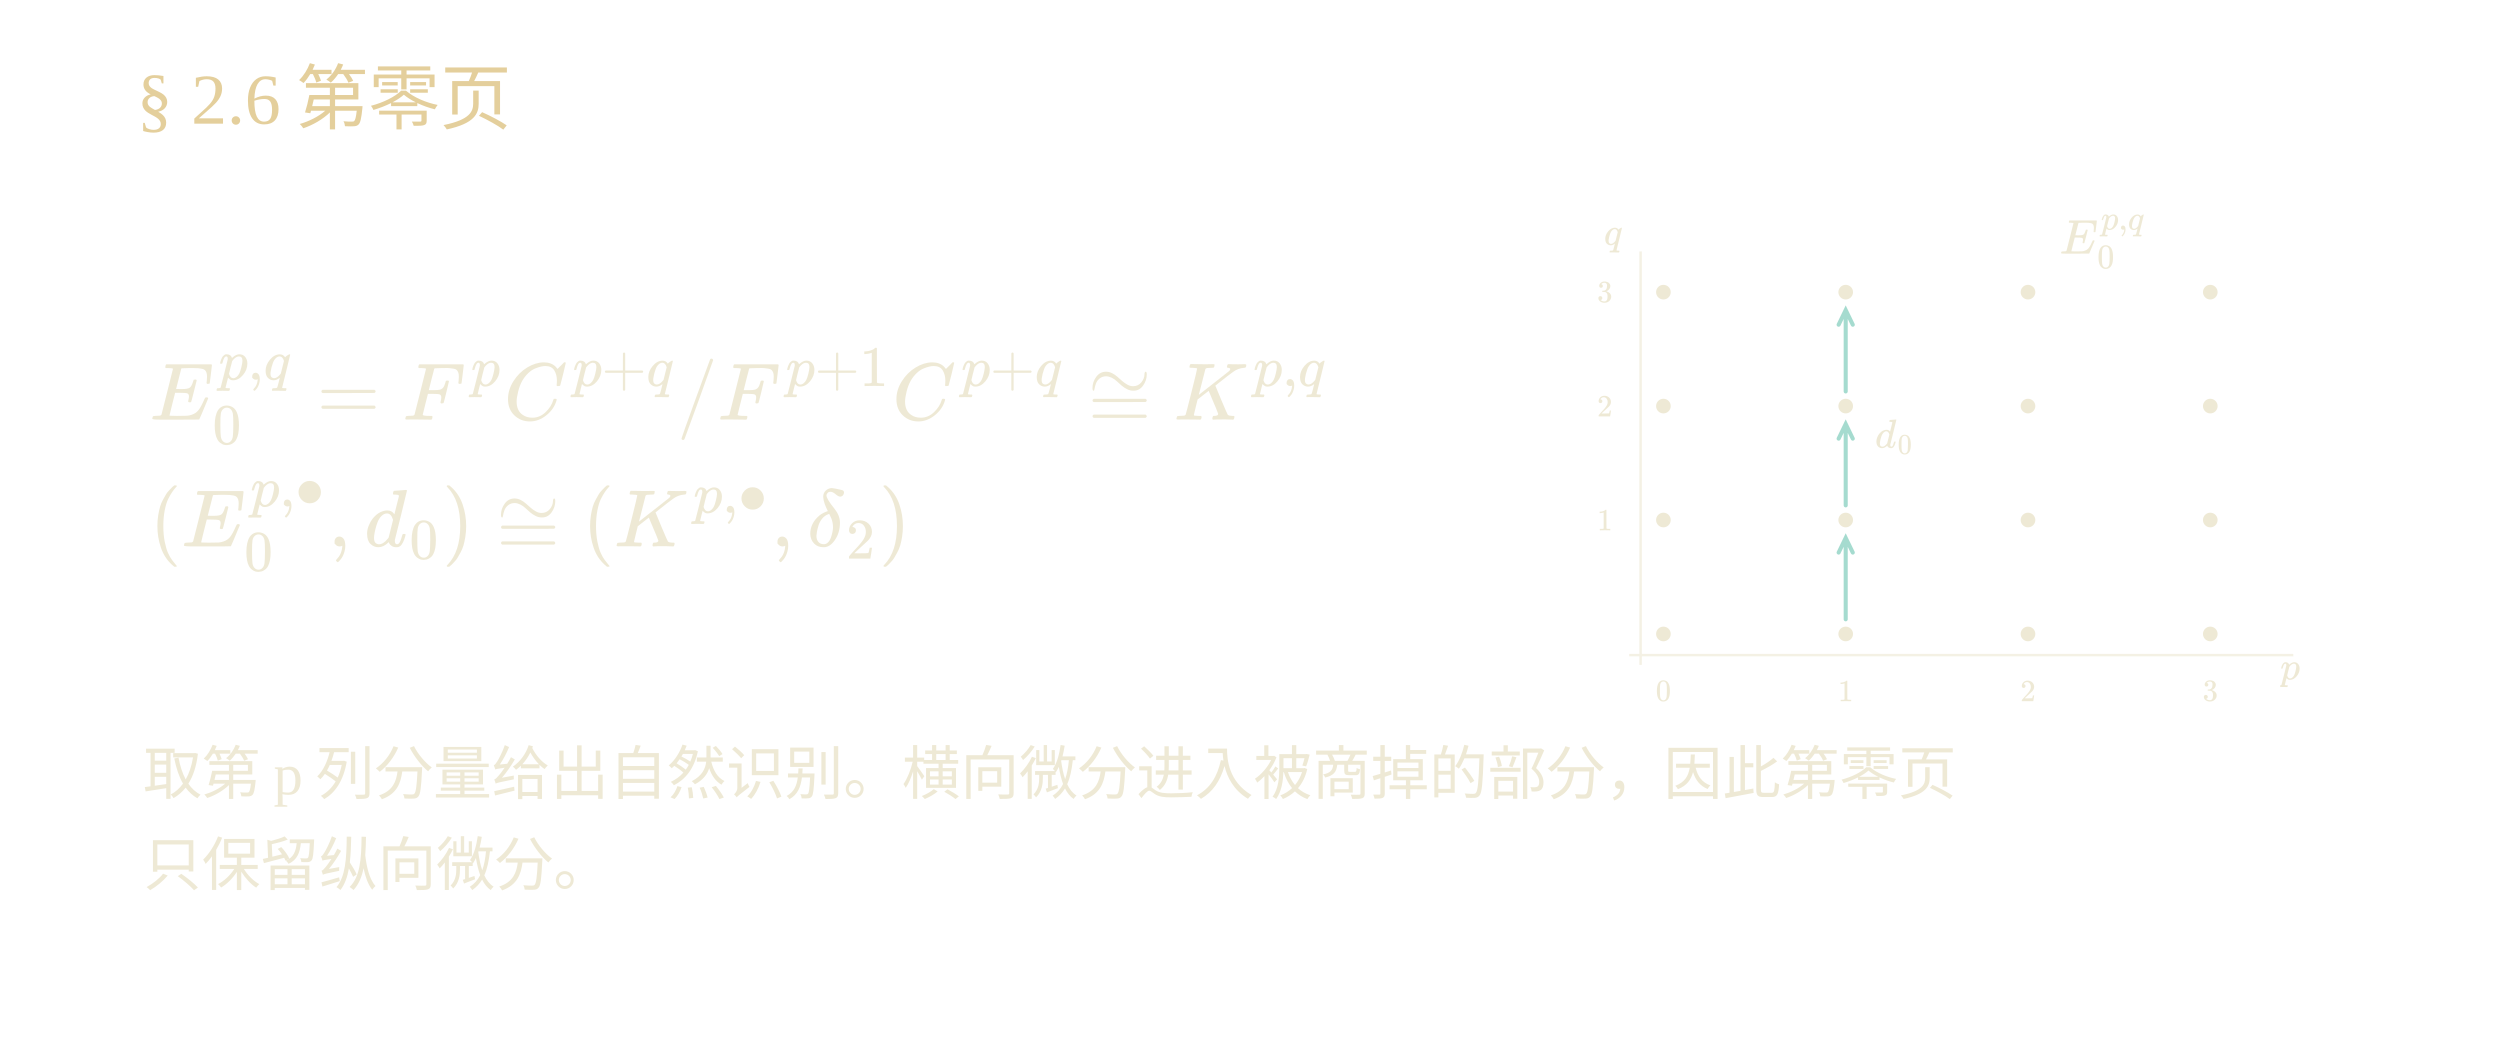
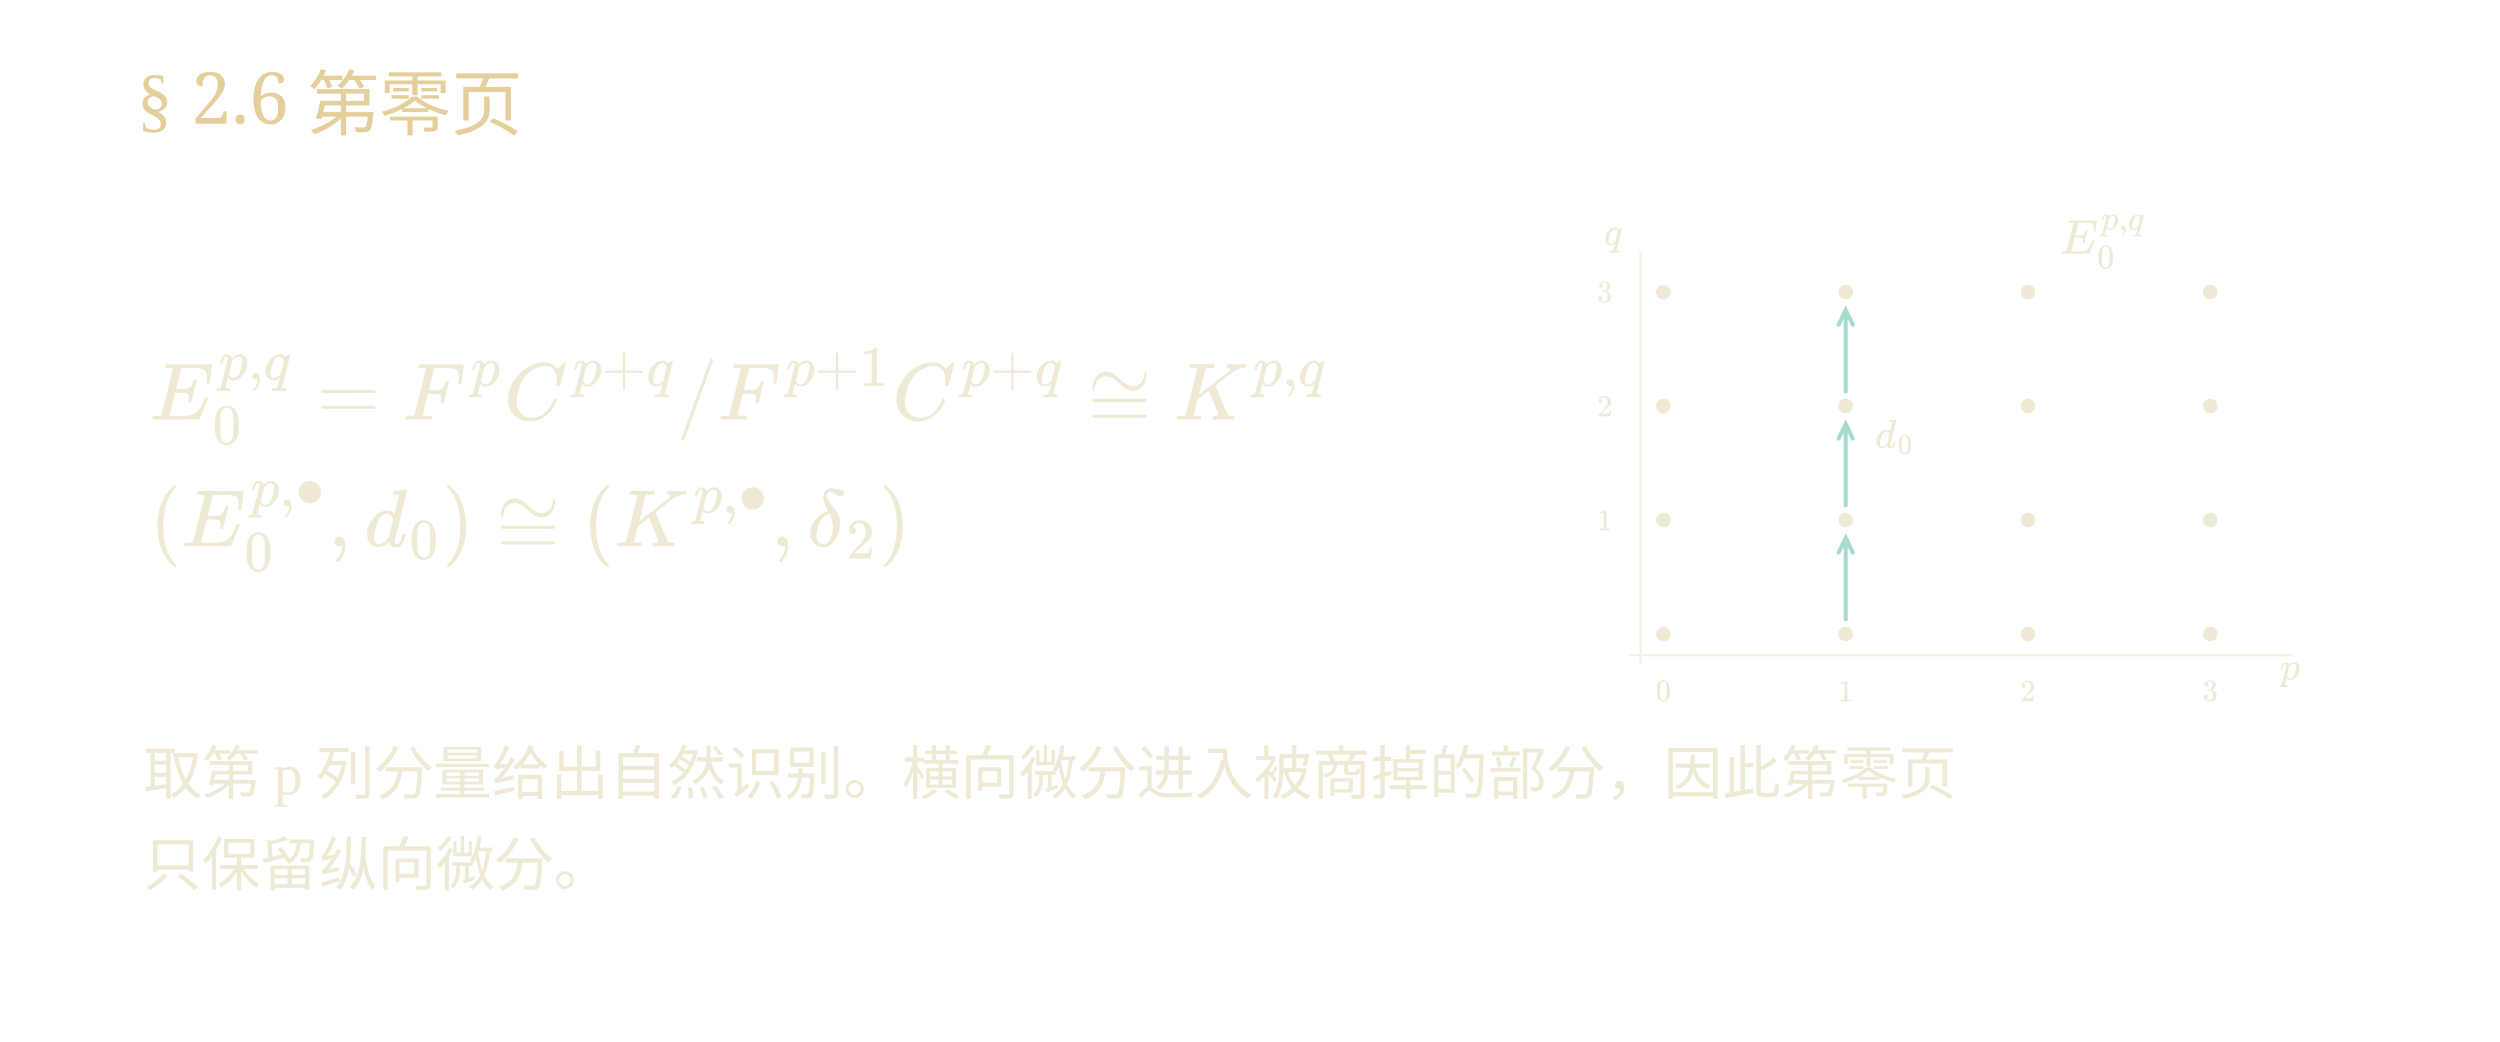
<svg xmlns="http://www.w3.org/2000/svg" width="1536" height="640" viewBox="0 0 1536 640">
  <g fill="#eee9d5" font-family="Kaiti SC, STKaiti, KaiTi, PingFang SC, serif">
    <text x="84" y="76" font-size="44" fill="#e4cf9c">
-       <tspan font-family="Times New Roman, serif">§</tspan>
-       <tspan font-family="Times New Roman, serif">2.6</tspan>  第零页</text>
+       <tspan font-family="Times New Roman, serif">§</tspan> 2.6  第零页</text>
    <svg x="92" y="122.5" width="1350" height="320" viewBox="0 0 1350 320">
      <svg x="0" y="91.14" width="724.335" height="137.72" viewBox="0 0 14486.7 2754.4">
        <svg x="0" y="0" width="14486.7" height="1196.8" viewBox="0 -883.9 14486.7 1196.8">
          <g stroke="#eee9d5" fill="#eee9d5" stroke-width="0" transform="scale(1,-1)">
            <g data-mml-node="math">
              <g data-mml-node="msubsup">
                <g data-mml-node="mi">
                  <path data-c="1D438" d="M492 213Q472 213 472 226Q472 230 477 250T482 285Q482 316 461 323T364 330H312Q311 328 277 192T243 52Q243 48 254 48T334 46Q428 46 458 48T518 61Q567 77 599 117T670 248Q680 270 683 272Q690 274 698 274Q718 274 718 261Q613 7 608 2Q605 0 322 0H133Q31 0 31 11Q31 13 34 25Q38 41 42 43T65 46Q92 46 125 49Q139 52 144 61Q146 66 215 342T285 622Q285 629 281 629Q273 632 228 634H197Q191 640 191 642T193 659Q197 676 203 680H757Q764 676 764 669Q764 664 751 557T737 447Q735 440 717 440H705Q698 445 698 453L701 476Q704 500 704 528Q704 558 697 578T678 609T643 625T596 632T532 634H485Q397 633 392 631Q388 629 386 622Q385 619 355 499T324 377Q347 376 372 376H398Q464 376 489 391T534 472Q538 488 540 490T557 493Q562 493 565 493T570 492T572 491T574 487T577 483L544 351Q511 218 508 216Q505 213 492 213Z" />
                </g>
                <g data-mml-node="TeXAtom" transform="translate(848.3,490.8) scale(0.707)" data-mjx-texclass="ORD">
                  <g data-mml-node="mi">
                    <path data-c="1D45D" d="M23 287Q24 290 25 295T30 317T40 348T55 381T75 411T101 433T134 442Q209 442 230 378L240 387Q302 442 358 442Q423 442 460 395T497 281Q497 173 421 82T249 -10Q227 -10 210 -4Q199 1 187 11T168 28L161 36Q160 35 139 -51T118 -138Q118 -144 126 -145T163 -148H188Q194 -155 194 -157T191 -175Q188 -187 185 -190T172 -194Q170 -194 161 -194T127 -193T65 -192Q-5 -192 -24 -194H-32Q-39 -187 -39 -183Q-37 -156 -26 -148H-6Q28 -147 33 -136Q36 -130 94 103T155 350Q156 355 156 364Q156 405 131 405Q109 405 94 377T71 316T59 280Q57 278 43 278H29Q23 284 23 287ZM178 102Q200 26 252 26Q282 26 310 49T356 107Q374 141 392 215T411 325V331Q411 405 350 405Q339 405 328 402T306 393T286 380T269 365T254 350T243 336T235 326L232 322Q232 321 229 308T218 264T204 212Q178 106 178 102Z" />
                  </g>
                  <g data-mml-node="mo" transform="translate(503,0)">
                    <path data-c="2C" d="M78 35T78 60T94 103T137 121Q165 121 187 96T210 8Q210 -27 201 -60T180 -117T154 -158T130 -185T117 -194Q113 -194 104 -185T95 -172Q95 -168 106 -156T131 -126T157 -76T173 -3V9L172 8Q170 7 167 6T161 3T152 1T140 0Q113 0 96 17Z" />
                  </g>
                  <g data-mml-node="mi" transform="translate(781,0)">
                    <path data-c="1D45E" d="M33 157Q33 258 109 349T280 441Q340 441 372 389Q373 390 377 395T388 406T404 418Q438 442 450 442Q454 442 457 439T460 434Q460 425 391 149Q320 -135 320 -139Q320 -147 365 -148H390Q396 -156 396 -157T393 -175Q389 -188 383 -194H370Q339 -192 262 -192Q234 -192 211 -192T174 -192T157 -193Q143 -193 143 -185Q143 -182 145 -170Q149 -154 152 -151T172 -148Q220 -148 230 -141Q238 -136 258 -53T279 32Q279 33 272 29Q224 -10 172 -10Q117 -10 75 30T33 157ZM352 326Q329 405 277 405Q242 405 210 374T160 293Q131 214 119 129Q119 126 119 118T118 106Q118 61 136 44T179 26Q233 26 290 98L298 109L352 326Z" />
                  </g>
                </g>
                <g data-mml-node="mn" transform="translate(771,-297.3) scale(0.707)">
                  <path data-c="30" d="M96 585Q152 666 249 666Q297 666 345 640T423 548Q460 465 460 320Q460 165 417 83Q397 41 362 16T301 -15T250 -22Q224 -22 198 -16T137 16T82 83Q39 165 39 320Q39 494 96 585ZM321 597Q291 629 250 629Q208 629 178 597Q153 571 145 525T137 333Q137 175 145 125T181 46Q209 16 250 16Q290 16 318 46Q347 76 354 130T362 333Q362 478 354 524T321 597Z" />
                </g>
              </g>
              <g data-mml-node="mo" transform="translate(2053.6,0)">
                <path data-c="3D" d="M56 347Q56 360 70 367H707Q722 359 722 347Q722 336 708 328L390 327H72Q56 332 56 347ZM56 153Q56 168 72 173H708Q722 163 722 153Q722 140 707 133H70Q56 140 56 153Z" />
              </g>
              <g data-mml-node="msup" transform="translate(3109.4,0)">
                <g data-mml-node="mi">
                  <path data-c="1D439" d="M48 1Q31 1 31 11Q31 13 34 25Q38 41 42 43T65 46Q92 46 125 49Q139 52 144 61Q146 66 215 342T285 622Q285 629 281 629Q273 632 228 634H197Q191 640 191 642T193 659Q197 676 203 680H742Q749 676 749 669Q749 664 736 557T722 447Q720 440 702 440H690Q683 445 683 453Q683 454 686 477T689 530Q689 560 682 579T663 610T626 626T575 633T503 634H480Q398 633 393 631Q388 629 386 623Q385 622 352 492L320 363H375Q378 363 398 363T426 364T448 367T472 374T489 386Q502 398 511 419T524 457T529 475Q532 480 548 480H560Q567 475 567 470Q567 467 536 339T502 207Q500 200 482 200H470Q463 206 463 212Q463 215 468 234T473 274Q473 303 453 310T364 317H309L277 190Q245 66 245 60Q245 46 334 46H359Q365 40 365 39T363 19Q359 6 353 0H336Q295 2 185 2Q120 2 86 2T48 1Z" />
                </g>
                <g data-mml-node="mi" transform="translate(837.3,413) scale(0.707)">
                  <path data-c="1D45D" d="M23 287Q24 290 25 295T30 317T40 348T55 381T75 411T101 433T134 442Q209 442 230 378L240 387Q302 442 358 442Q423 442 460 395T497 281Q497 173 421 82T249 -10Q227 -10 210 -4Q199 1 187 11T168 28L161 36Q160 35 139 -51T118 -138Q118 -144 126 -145T163 -148H188Q194 -155 194 -157T191 -175Q188 -187 185 -190T172 -194Q170 -194 161 -194T127 -193T65 -192Q-5 -192 -24 -194H-32Q-39 -187 -39 -183Q-37 -156 -26 -148H-6Q28 -147 33 -136Q36 -130 94 103T155 350Q156 355 156 364Q156 405 131 405Q109 405 94 377T71 316T59 280Q57 278 43 278H29Q23 284 23 287ZM178 102Q200 26 252 26Q282 26 310 49T356 107Q374 141 392 215T411 325V331Q411 405 350 405Q339 405 328 402T306 393T286 380T269 365T254 350T243 336T235 326L232 322Q232 321 229 308T218 264T204 212Q178 106 178 102Z" />
                </g>
              </g>
              <g data-mml-node="msup" transform="translate(4352.3,0)">
                <g data-mml-node="mi">
                  <path data-c="1D436" d="M50 252Q50 367 117 473T286 641T490 704Q580 704 633 653Q642 643 648 636T656 626L657 623Q660 623 684 649Q691 655 699 663T715 679T725 690L740 705H746Q760 705 760 698Q760 694 728 561Q692 422 692 421Q690 416 687 415T669 413H653Q647 419 647 422Q647 423 648 429T650 449T651 481Q651 552 619 605T510 659Q484 659 454 652T382 628T299 572T226 479Q194 422 175 346T156 222Q156 108 232 58Q280 24 350 24Q441 24 512 92T606 240Q610 253 612 255T628 257Q648 257 648 248Q648 243 647 239Q618 132 523 55T319 -22Q206 -22 128 53T50 252Z" />
                </g>
                <g data-mml-node="TeXAtom" transform="translate(845.3,413) scale(0.707)" data-mjx-texclass="ORD">
                  <g data-mml-node="mi">
                    <path data-c="1D45D" d="M23 287Q24 290 25 295T30 317T40 348T55 381T75 411T101 433T134 442Q209 442 230 378L240 387Q302 442 358 442Q423 442 460 395T497 281Q497 173 421 82T249 -10Q227 -10 210 -4Q199 1 187 11T168 28L161 36Q160 35 139 -51T118 -138Q118 -144 126 -145T163 -148H188Q194 -155 194 -157T191 -175Q188 -187 185 -190T172 -194Q170 -194 161 -194T127 -193T65 -192Q-5 -192 -24 -194H-32Q-39 -187 -39 -183Q-37 -156 -26 -148H-6Q28 -147 33 -136Q36 -130 94 103T155 350Q156 355 156 364Q156 405 131 405Q109 405 94 377T71 316T59 280Q57 278 43 278H29Q23 284 23 287ZM178 102Q200 26 252 26Q282 26 310 49T356 107Q374 141 392 215T411 325V331Q411 405 350 405Q339 405 328 402T306 393T286 380T269 365T254 350T243 336T235 326L232 322Q232 321 229 308T218 264T204 212Q178 106 178 102Z" />
                  </g>
                  <g data-mml-node="mo" transform="translate(503,0)">
                    <path data-c="2B" d="M56 237T56 250T70 270H369V420L370 570Q380 583 389 583Q402 583 409 568V270H707Q722 262 722 250T707 230H409V-68Q401 -82 391 -82H389H387Q375 -82 369 -68V230H70Q56 237 56 250Z" />
                  </g>
                  <g data-mml-node="mi" transform="translate(1281,0)">
                    <path data-c="1D45E" d="M33 157Q33 258 109 349T280 441Q340 441 372 389Q373 390 377 395T388 406T404 418Q438 442 450 442Q454 442 457 439T460 434Q460 425 391 149Q320 -135 320 -139Q320 -147 365 -148H390Q396 -156 396 -157T393 -175Q389 -188 383 -194H370Q339 -192 262 -192Q234 -192 211 -192T174 -192T157 -193Q143 -193 143 -185Q143 -182 145 -170Q149 -154 152 -151T172 -148Q220 -148 230 -141Q238 -136 258 -53T279 32Q279 33 272 29Q224 -10 172 -10Q117 -10 75 30T33 157ZM352 326Q329 405 277 405Q242 405 210 374T160 293Q131 214 119 129Q119 126 119 118T118 106Q118 61 136 44T179 26Q233 26 290 98L298 109L352 326Z" />
                  </g>
                </g>
              </g>
              <g data-mml-node="TeXAtom" data-mjx-texclass="ORD" transform="translate(6478.7,0)">
                <g data-mml-node="mo">
                  <path data-c="2F" d="M423 750Q432 750 438 744T444 730Q444 725 271 248T92 -240Q85 -250 75 -250Q68 -250 62 -245T56 -231Q56 -221 230 257T407 740Q411 750 423 750Z" />
                </g>
              </g>
              <g data-mml-node="msup" transform="translate(6978.7,0)">
                <g data-mml-node="mi">
                  <path data-c="1D439" d="M48 1Q31 1 31 11Q31 13 34 25Q38 41 42 43T65 46Q92 46 125 49Q139 52 144 61Q146 66 215 342T285 622Q285 629 281 629Q273 632 228 634H197Q191 640 191 642T193 659Q197 676 203 680H742Q749 676 749 669Q749 664 736 557T722 447Q720 440 702 440H690Q683 445 683 453Q683 454 686 477T689 530Q689 560 682 579T663 610T626 626T575 633T503 634H480Q398 633 393 631Q388 629 386 623Q385 622 352 492L320 363H375Q378 363 398 363T426 364T448 367T472 374T489 386Q502 398 511 419T524 457T529 475Q532 480 548 480H560Q567 475 567 470Q567 467 536 339T502 207Q500 200 482 200H470Q463 206 463 212Q463 215 468 234T473 274Q473 303 453 310T364 317H309L277 190Q245 66 245 60Q245 46 334 46H359Q365 40 365 39T363 19Q359 6 353 0H336Q295 2 185 2Q120 2 86 2T48 1Z" />
                </g>
                <g data-mml-node="TeXAtom" transform="translate(837.3,413) scale(0.707)" data-mjx-texclass="ORD">
                  <g data-mml-node="mi">
                    <path data-c="1D45D" d="M23 287Q24 290 25 295T30 317T40 348T55 381T75 411T101 433T134 442Q209 442 230 378L240 387Q302 442 358 442Q423 442 460 395T497 281Q497 173 421 82T249 -10Q227 -10 210 -4Q199 1 187 11T168 28L161 36Q160 35 139 -51T118 -138Q118 -144 126 -145T163 -148H188Q194 -155 194 -157T191 -175Q188 -187 185 -190T172 -194Q170 -194 161 -194T127 -193T65 -192Q-5 -192 -24 -194H-32Q-39 -187 -39 -183Q-37 -156 -26 -148H-6Q28 -147 33 -136Q36 -130 94 103T155 350Q156 355 156 364Q156 405 131 405Q109 405 94 377T71 316T59 280Q57 278 43 278H29Q23 284 23 287ZM178 102Q200 26 252 26Q282 26 310 49T356 107Q374 141 392 215T411 325V331Q411 405 350 405Q339 405 328 402T306 393T286 380T269 365T254 350T243 336T235 326L232 322Q232 321 229 308T218 264T204 212Q178 106 178 102Z" />
                  </g>
                  <g data-mml-node="mo" transform="translate(503,0)">
                    <path data-c="2B" d="M56 237T56 250T70 270H369V420L370 570Q380 583 389 583Q402 583 409 568V270H707Q722 262 722 250T707 230H409V-68Q401 -82 391 -82H389H387Q375 -82 369 -68V230H70Q56 237 56 250Z" />
                  </g>
                  <g data-mml-node="mn" transform="translate(1281,0)">
                    <path data-c="31" d="M213 578L200 573Q186 568 160 563T102 556H83V602H102Q149 604 189 617T245 641T273 663Q275 666 285 666Q294 666 302 660V361L303 61Q310 54 315 52T339 48T401 46H427V0H416Q395 3 257 3Q121 3 100 0H88V46H114Q136 46 152 46T177 47T193 50T201 52T207 57T213 61V578Z" />
                  </g>
                </g>
              </g>
              <g data-mml-node="msup" transform="translate(9125.3,0)">
                <g data-mml-node="mi">
                  <path data-c="1D436" d="M50 252Q50 367 117 473T286 641T490 704Q580 704 633 653Q642 643 648 636T656 626L657 623Q660 623 684 649Q691 655 699 663T715 679T725 690L740 705H746Q760 705 760 698Q760 694 728 561Q692 422 692 421Q690 416 687 415T669 413H653Q647 419 647 422Q647 423 648 429T650 449T651 481Q651 552 619 605T510 659Q484 659 454 652T382 628T299 572T226 479Q194 422 175 346T156 222Q156 108 232 58Q280 24 350 24Q441 24 512 92T606 240Q610 253 612 255T628 257Q648 257 648 248Q648 243 647 239Q618 132 523 55T319 -22Q206 -22 128 53T50 252Z" />
                </g>
                <g data-mml-node="TeXAtom" transform="translate(845.3,413) scale(0.707)" data-mjx-texclass="ORD">
                  <g data-mml-node="mi">
                    <path data-c="1D45D" d="M23 287Q24 290 25 295T30 317T40 348T55 381T75 411T101 433T134 442Q209 442 230 378L240 387Q302 442 358 442Q423 442 460 395T497 281Q497 173 421 82T249 -10Q227 -10 210 -4Q199 1 187 11T168 28L161 36Q160 35 139 -51T118 -138Q118 -144 126 -145T163 -148H188Q194 -155 194 -157T191 -175Q188 -187 185 -190T172 -194Q170 -194 161 -194T127 -193T65 -192Q-5 -192 -24 -194H-32Q-39 -187 -39 -183Q-37 -156 -26 -148H-6Q28 -147 33 -136Q36 -130 94 103T155 350Q156 355 156 364Q156 405 131 405Q109 405 94 377T71 316T59 280Q57 278 43 278H29Q23 284 23 287ZM178 102Q200 26 252 26Q282 26 310 49T356 107Q374 141 392 215T411 325V331Q411 405 350 405Q339 405 328 402T306 393T286 380T269 365T254 350T243 336T235 326L232 322Q232 321 229 308T218 264T204 212Q178 106 178 102Z" />
                  </g>
                  <g data-mml-node="mo" transform="translate(503,0)">
                    <path data-c="2B" d="M56 237T56 250T70 270H369V420L370 570Q380 583 389 583Q402 583 409 568V270H707Q722 262 722 250T707 230H409V-68Q401 -82 391 -82H389H387Q375 -82 369 -68V230H70Q56 237 56 250Z" />
                  </g>
                  <g data-mml-node="mi" transform="translate(1281,0)">
                    <path data-c="1D45E" d="M33 157Q33 258 109 349T280 441Q340 441 372 389Q373 390 377 395T388 406T404 418Q438 442 450 442Q454 442 457 439T460 434Q460 425 391 149Q320 -135 320 -139Q320 -147 365 -148H390Q396 -156 396 -157T393 -175Q389 -188 383 -194H370Q339 -192 262 -192Q234 -192 211 -192T174 -192T157 -193Q143 -193 143 -185Q143 -182 145 -170Q149 -154 152 -151T172 -148Q220 -148 230 -141Q238 -136 258 -53T279 32Q279 33 272 29Q224 -10 172 -10Q117 -10 75 30T33 157ZM352 326Q329 405 277 405Q242 405 210 374T160 293Q131 214 119 129Q119 126 119 118T118 106Q118 61 136 44T179 26Q233 26 290 98L298 109L352 326Z" />
                  </g>
                </g>
              </g>
              <g data-mml-node="mo" transform="translate(11529.4,0)">
                <path data-c="2245" d="M55 388Q55 463 101 526T222 589Q260 589 296 571T362 526T421 474T484 430T554 411Q616 411 655 458T694 560Q694 572 698 580T708 589Q722 589 722 556Q722 482 677 419T562 356H554Q517 356 481 374T414 418T355 471T292 515T223 533Q179 533 145 508Q109 479 96 440T80 378T69 355Q55 355 55 388ZM56 236Q56 249 70 256H707Q722 248 722 236Q722 225 708 217L390 216H72Q56 221 56 236ZM56 42Q56 57 72 62H708Q722 52 722 42Q722 30 707 22H70Q56 29 56 42Z" />
              </g>
              <g data-mml-node="msup" transform="translate(12585.2,0)">
                <g data-mml-node="mi">
                  <path data-c="1D43E" d="M285 628Q285 635 228 637Q205 637 198 638T191 647Q191 649 193 661Q199 681 203 682Q205 683 214 683H219Q260 681 355 681Q389 681 418 681T463 682T483 682Q500 682 500 674Q500 669 497 660Q496 658 496 654T495 648T493 644T490 641T486 639T479 638T470 637T456 637Q416 636 405 634T387 623L306 305Q307 305 490 449T678 597Q692 611 692 620Q692 635 667 637Q651 637 651 648Q651 650 654 662T659 677Q662 682 676 682Q680 682 711 681T791 680Q814 680 839 681T869 682Q889 682 889 672Q889 650 881 642Q878 637 862 637Q787 632 726 586Q710 576 656 534T556 455L509 418L518 396Q527 374 546 329T581 244Q656 67 661 61Q663 59 666 57Q680 47 717 46H738Q744 38 744 37T741 19Q737 6 731 0H720Q680 3 625 3Q503 3 488 0H478Q472 6 472 9T474 27Q478 40 480 43T491 46H494Q544 46 544 71Q544 75 517 141T485 216L427 354L359 301L291 248L268 155Q245 63 245 58Q245 51 253 49T303 46H334Q340 37 340 35Q340 19 333 5Q328 0 317 0Q314 0 280 1T180 2Q118 2 85 2T49 1Q31 1 31 11Q31 13 34 25Q38 41 42 43T65 46Q92 46 125 49Q139 52 144 61Q147 65 216 339T285 628Z" />
                </g>
                <g data-mml-node="TeXAtom" transform="translate(974,413) scale(0.707)" data-mjx-texclass="ORD">
                  <g data-mml-node="mi">
                    <path data-c="1D45D" d="M23 287Q24 290 25 295T30 317T40 348T55 381T75 411T101 433T134 442Q209 442 230 378L240 387Q302 442 358 442Q423 442 460 395T497 281Q497 173 421 82T249 -10Q227 -10 210 -4Q199 1 187 11T168 28L161 36Q160 35 139 -51T118 -138Q118 -144 126 -145T163 -148H188Q194 -155 194 -157T191 -175Q188 -187 185 -190T172 -194Q170 -194 161 -194T127 -193T65 -192Q-5 -192 -24 -194H-32Q-39 -187 -39 -183Q-37 -156 -26 -148H-6Q28 -147 33 -136Q36 -130 94 103T155 350Q156 355 156 364Q156 405 131 405Q109 405 94 377T71 316T59 280Q57 278 43 278H29Q23 284 23 287ZM178 102Q200 26 252 26Q282 26 310 49T356 107Q374 141 392 215T411 325V331Q411 405 350 405Q339 405 328 402T306 393T286 380T269 365T254 350T243 336T235 326L232 322Q232 321 229 308T218 264T204 212Q178 106 178 102Z" />
                  </g>
                  <g data-mml-node="mo" transform="translate(503,0)">
                    <path data-c="2C" d="M78 35T78 60T94 103T137 121Q165 121 187 96T210 8Q210 -27 201 -60T180 -117T154 -158T130 -185T117 -194Q113 -194 104 -185T95 -172Q95 -168 106 -156T131 -126T157 -76T173 -3V9L172 8Q170 7 167 6T161 3T152 1T140 0Q113 0 96 17Z" />
                  </g>
                  <g data-mml-node="mi" transform="translate(781,0)">
                    <path data-c="1D45E" d="M33 157Q33 258 109 349T280 441Q340 441 372 389Q373 390 377 395T388 406T404 418Q438 442 450 442Q454 442 457 439T460 434Q460 425 391 149Q320 -135 320 -139Q320 -147 365 -148H390Q396 -156 396 -157T393 -175Q389 -188 383 -194H370Q339 -192 262 -192Q234 -192 211 -192T174 -192T157 -193Q143 -193 143 -185Q143 -182 145 -170Q149 -154 152 -151T172 -148Q220 -148 230 -141Q238 -136 258 -53T279 32Q279 33 272 29Q224 -10 172 -10Q117 -10 75 30T33 157ZM352 326Q329 405 277 405Q242 405 210 374T160 293Q131 214 119 129Q119 126 119 118T118 106Q118 61 136 44T179 26Q233 26 290 98L298 109L352 326Z" />
                  </g>
                </g>
              </g>
            </g>
          </g>
        </svg>
        <svg x="0" y="1636.8" width="9349.9" height="1117.6" viewBox="0 -804.7 9349.9 1117.6">
          <g stroke="#eee9d5" fill="#eee9d5" stroke-width="0" transform="scale(1,-1)">
            <g data-mml-node="math">
              <g data-mml-node="mo">
                <path data-c="28" d="M94 250Q94 319 104 381T127 488T164 576T202 643T244 695T277 729T302 750H315H319Q333 750 333 741Q333 738 316 720T275 667T226 581T184 443T167 250T184 58T225 -81T274 -167T316 -220T333 -241Q333 -250 318 -250H315H302L274 -226Q180 -141 137 -14T94 250Z" />
              </g>
              <g data-mml-node="msubsup" transform="translate(389,0)">
                <g data-mml-node="mi">
                  <path data-c="1D438" d="M492 213Q472 213 472 226Q472 230 477 250T482 285Q482 316 461 323T364 330H312Q311 328 277 192T243 52Q243 48 254 48T334 46Q428 46 458 48T518 61Q567 77 599 117T670 248Q680 270 683 272Q690 274 698 274Q718 274 718 261Q613 7 608 2Q605 0 322 0H133Q31 0 31 11Q31 13 34 25Q38 41 42 43T65 46Q92 46 125 49Q139 52 144 61Q146 66 215 342T285 622Q285 629 281 629Q273 632 228 634H197Q191 640 191 642T193 659Q197 676 203 680H757Q764 676 764 669Q764 664 751 557T737 447Q735 440 717 440H705Q698 445 698 453L701 476Q704 500 704 528Q704 558 697 578T678 609T643 625T596 632T532 634H485Q397 633 392 631Q388 629 386 622Q385 619 355 499T324 377Q347 376 372 376H398Q464 376 489 391T534 472Q538 488 540 490T557 493Q562 493 565 493T570 492T572 491T574 487T577 483L544 351Q511 218 508 216Q505 213 492 213Z" />
                </g>
                <g data-mml-node="TeXAtom" transform="translate(848.3,490.8) scale(0.707)" data-mjx-texclass="ORD">
                  <g data-mml-node="mi">
                    <path data-c="1D45D" d="M23 287Q24 290 25 295T30 317T40 348T55 381T75 411T101 433T134 442Q209 442 230 378L240 387Q302 442 358 442Q423 442 460 395T497 281Q497 173 421 82T249 -10Q227 -10 210 -4Q199 1 187 11T168 28L161 36Q160 35 139 -51T118 -138Q118 -144 126 -145T163 -148H188Q194 -155 194 -157T191 -175Q188 -187 185 -190T172 -194Q170 -194 161 -194T127 -193T65 -192Q-5 -192 -24 -194H-32Q-39 -187 -39 -183Q-37 -156 -26 -148H-6Q28 -147 33 -136Q36 -130 94 103T155 350Q156 355 156 364Q156 405 131 405Q109 405 94 377T71 316T59 280Q57 278 43 278H29Q23 284 23 287ZM178 102Q200 26 252 26Q282 26 310 49T356 107Q374 141 392 215T411 325V331Q411 405 350 405Q339 405 328 402T306 393T286 380T269 365T254 350T243 336T235 326L232 322Q232 321 229 308T218 264T204 212Q178 106 178 102Z" />
                  </g>
                  <g data-mml-node="mo" transform="translate(503,0)">
                    <path data-c="2C" d="M78 35T78 60T94 103T137 121Q165 121 187 96T210 8Q210 -27 201 -60T180 -117T154 -158T130 -185T117 -194Q113 -194 104 -185T95 -172Q95 -168 106 -156T131 -126T157 -76T173 -3V9L172 8Q170 7 167 6T161 3T152 1T140 0Q113 0 96 17Z" />
                  </g>
                  <g data-mml-node="mo" transform="translate(781,0)">
                    <path data-c="2219" d="M55 251Q55 328 112 386T249 444T386 388T444 249Q444 171 388 113T250 55Q170 55 113 112T55 251Z" />
                  </g>
                </g>
                <g data-mml-node="mn" transform="translate(771,-297.3) scale(0.707)">
                  <path data-c="30" d="M96 585Q152 666 249 666Q297 666 345 640T423 548Q460 465 460 320Q460 165 417 83Q397 41 362 16T301 -15T250 -22Q224 -22 198 -16T137 16T82 83Q39 165 39 320Q39 494 96 585ZM321 597Q291 629 250 629Q208 629 178 597Q153 571 145 525T137 333Q137 175 145 125T181 46Q209 16 250 16Q290 16 318 46Q347 76 354 130T362 333Q362 478 354 524T321 597Z" />
                </g>
              </g>
              <g data-mml-node="mo" transform="translate(2193.1,0)">
                <path data-c="2C" d="M78 35T78 60T94 103T137 121Q165 121 187 96T210 8Q210 -27 201 -60T180 -117T154 -158T130 -185T117 -194Q113 -194 104 -185T95 -172Q95 -168 106 -156T131 -126T157 -76T173 -3V9L172 8Q170 7 167 6T161 3T152 1T140 0Q113 0 96 17Z" />
              </g>
              <g data-mml-node="msub" transform="translate(2637.8,0)">
                <g data-mml-node="mi">
                  <path data-c="1D451" d="M366 683Q367 683 438 688T511 694Q523 694 523 686Q523 679 450 384T375 83T374 68Q374 26 402 26Q411 27 422 35Q443 55 463 131Q469 151 473 152Q475 153 483 153H487H491Q506 153 506 145Q506 140 503 129Q490 79 473 48T445 8T417 -8Q409 -10 393 -10Q359 -10 336 5T306 36L300 51Q299 52 296 50Q294 48 292 46Q233 -10 172 -10Q117 -10 75 30T33 157Q33 205 53 255T101 341Q148 398 195 420T280 442Q336 442 364 400Q369 394 369 396Q370 400 396 505T424 616Q424 629 417 632T378 637H357Q351 643 351 645T353 664Q358 683 366 683ZM352 326Q329 405 277 405Q242 405 210 374T160 293Q131 214 119 129Q119 126 119 118T118 106Q118 61 136 44T179 26Q233 26 290 98L298 109L352 326Z" />
                </g>
                <g data-mml-node="mn" transform="translate(553,-150) scale(0.707)">
                  <path data-c="30" d="M96 585Q152 666 249 666Q297 666 345 640T423 548Q460 465 460 320Q460 165 417 83Q397 41 362 16T301 -15T250 -22Q224 -22 198 -16T137 16T82 83Q39 165 39 320Q39 494 96 585ZM321 597Q291 629 250 629Q208 629 178 597Q153 571 145 525T137 333Q137 175 145 125T181 46Q209 16 250 16Q290 16 318 46Q347 76 354 130T362 333Q362 478 354 524T321 597Z" />
                </g>
              </g>
              <g data-mml-node="mo" transform="translate(3594.3,0)">
                <path data-c="29" d="M60 749L64 750Q69 750 74 750H86L114 726Q208 641 251 514T294 250Q294 182 284 119T261 12T224 -76T186 -143T145 -194T113 -227T90 -246Q87 -249 86 -250H74Q66 -250 63 -250T58 -247T55 -238Q56 -237 66 -225Q221 -64 221 250T66 725Q56 737 55 738Q55 746 60 749Z" />
              </g>
              <g data-mml-node="mo" transform="translate(4261.1,0)">
                <path data-c="2245" d="M55 388Q55 463 101 526T222 589Q260 589 296 571T362 526T421 474T484 430T554 411Q616 411 655 458T694 560Q694 572 698 580T708 589Q722 589 722 556Q722 482 677 419T562 356H554Q517 356 481 374T414 418T355 471T292 515T223 533Q179 533 145 508Q109 479 96 440T80 378T69 355Q55 355 55 388ZM56 236Q56 249 70 256H707Q722 248 722 236Q722 225 708 217L390 216H72Q56 221 56 236ZM56 42Q56 57 72 62H708Q722 52 722 42Q722 30 707 22H70Q56 29 56 42Z" />
              </g>
              <g data-mml-node="mo" transform="translate(5316.9,0)">
                <path data-c="28" d="M94 250Q94 319 104 381T127 488T164 576T202 643T244 695T277 729T302 750H315H319Q333 750 333 741Q333 738 316 720T275 667T226 581T184 443T167 250T184 58T225 -81T274 -167T316 -220T333 -241Q333 -250 318 -250H315H302L274 -226Q180 -141 137 -14T94 250Z" />
              </g>
              <g data-mml-node="msup" transform="translate(5705.9,0)">
                <g data-mml-node="mi">
                  <path data-c="1D43E" d="M285 628Q285 635 228 637Q205 637 198 638T191 647Q191 649 193 661Q199 681 203 682Q205 683 214 683H219Q260 681 355 681Q389 681 418 681T463 682T483 682Q500 682 500 674Q500 669 497 660Q496 658 496 654T495 648T493 644T490 641T486 639T479 638T470 637T456 637Q416 636 405 634T387 623L306 305Q307 305 490 449T678 597Q692 611 692 620Q692 635 667 637Q651 637 651 648Q651 650 654 662T659 677Q662 682 676 682Q680 682 711 681T791 680Q814 680 839 681T869 682Q889 682 889 672Q889 650 881 642Q878 637 862 637Q787 632 726 586Q710 576 656 534T556 455L509 418L518 396Q527 374 546 329T581 244Q656 67 661 61Q663 59 666 57Q680 47 717 46H738Q744 38 744 37T741 19Q737 6 731 0H720Q680 3 625 3Q503 3 488 0H478Q472 6 472 9T474 27Q478 40 480 43T491 46H494Q544 46 544 71Q544 75 517 141T485 216L427 354L359 301L291 248L268 155Q245 63 245 58Q245 51 253 49T303 46H334Q340 37 340 35Q340 19 333 5Q328 0 317 0Q314 0 280 1T180 2Q118 2 85 2T49 1Q31 1 31 11Q31 13 34 25Q38 41 42 43T65 46Q92 46 125 49Q139 52 144 61Q147 65 216 339T285 628Z" />
                </g>
                <g data-mml-node="TeXAtom" transform="translate(974,413) scale(0.707)" data-mjx-texclass="ORD">
                  <g data-mml-node="mi">
                    <path data-c="1D45D" d="M23 287Q24 290 25 295T30 317T40 348T55 381T75 411T101 433T134 442Q209 442 230 378L240 387Q302 442 358 442Q423 442 460 395T497 281Q497 173 421 82T249 -10Q227 -10 210 -4Q199 1 187 11T168 28L161 36Q160 35 139 -51T118 -138Q118 -144 126 -145T163 -148H188Q194 -155 194 -157T191 -175Q188 -187 185 -190T172 -194Q170 -194 161 -194T127 -193T65 -192Q-5 -192 -24 -194H-32Q-39 -187 -39 -183Q-37 -156 -26 -148H-6Q28 -147 33 -136Q36 -130 94 103T155 350Q156 355 156 364Q156 405 131 405Q109 405 94 377T71 316T59 280Q57 278 43 278H29Q23 284 23 287ZM178 102Q200 26 252 26Q282 26 310 49T356 107Q374 141 392 215T411 325V331Q411 405 350 405Q339 405 328 402T306 393T286 380T269 365T254 350T243 336T235 326L232 322Q232 321 229 308T218 264T204 212Q178 106 178 102Z" />
                  </g>
                  <g data-mml-node="mo" transform="translate(503,0)">
                    <path data-c="2C" d="M78 35T78 60T94 103T137 121Q165 121 187 96T210 8Q210 -27 201 -60T180 -117T154 -158T130 -185T117 -194Q113 -194 104 -185T95 -172Q95 -168 106 -156T131 -126T157 -76T173 -3V9L172 8Q170 7 167 6T161 3T152 1T140 0Q113 0 96 17Z" />
                  </g>
                  <g data-mml-node="mo" transform="translate(781,0)">
                    <path data-c="2219" d="M55 251Q55 328 112 386T249 444T386 388T444 249Q444 171 388 113T250 55Q170 55 113 112T55 251Z" />
                  </g>
                </g>
              </g>
              <g data-mml-node="mo" transform="translate(7635.7,0)">
                <path data-c="2C" d="M78 35T78 60T94 103T137 121Q165 121 187 96T210 8Q210 -27 201 -60T180 -117T154 -158T130 -185T117 -194Q113 -194 104 -185T95 -172Q95 -168 106 -156T131 -126T157 -76T173 -3V9L172 8Q170 7 167 6T161 3T152 1T140 0Q113 0 96 17Z" />
              </g>
              <g data-mml-node="msub" transform="translate(8080.3,0)">
                <g data-mml-node="mi">
                  <path data-c="1D6FF" d="M195 609Q195 656 227 686T302 717Q319 716 351 709T407 697T433 690Q451 682 451 662Q451 644 438 628T403 612Q382 612 348 641T288 671T249 657T235 628Q235 584 334 463Q401 379 401 292Q401 169 340 80T205 -10H198Q127 -10 83 36T36 153Q36 286 151 382Q191 413 252 434Q252 435 245 449T230 481T214 521T201 566T195 609ZM112 130Q112 83 136 55T204 27Q233 27 256 51T291 111T309 178T316 232Q316 267 309 298T295 344T269 400L259 396Q215 381 183 342T137 256T118 179T112 130Z" />
                </g>
                <g data-mml-node="mn" transform="translate(477,-150) scale(0.707)">
                  <path data-c="32" d="M109 429Q82 429 66 447T50 491Q50 562 103 614T235 666Q326 666 387 610T449 465Q449 422 429 383T381 315T301 241Q265 210 201 149L142 93L218 92Q375 92 385 97Q392 99 409 186V189H449V186Q448 183 436 95T421 3V0H50V19V31Q50 38 56 46T86 81Q115 113 136 137Q145 147 170 174T204 211T233 244T261 278T284 308T305 340T320 369T333 401T340 431T343 464Q343 527 309 573T212 619Q179 619 154 602T119 569T109 550Q109 549 114 549Q132 549 151 535T170 489Q170 464 154 447T109 429Z" />
                </g>
              </g>
              <g data-mml-node="mo" transform="translate(8960.9,0)">
                <path data-c="29" d="M60 749L64 750Q69 750 74 750H86L114 726Q208 641 251 514T294 250Q294 182 284 119T261 12T224 -76T186 -143T145 -194T113 -227T90 -246Q87 -249 86 -250H74Q66 -250 63 -250T58 -247T55 -238Q56 -237 66 -225Q221 -64 221 250T66 725Q56 737 55 738Q55 746 60 749Z" />
              </g>
            </g>
          </g>
        </svg>
      </svg>
      <svg x="870" y="0" width="480" height="320" viewBox="0 0 480 320">
        <path d="M39 280H447M46 286V32" fill="none" stroke="#eee9d5" stroke-width="1.5" opacity=".65" />
        <svg x="438.964" y="284.368" width="12.072" height="15.264" viewBox="0 -442 503 636">
          <g stroke="#eee9d5" fill="#eee9d5" stroke-width="0" transform="scale(1,-1)">
            <g data-mml-node="math">
              <g data-mml-node="mi">
                <path data-c="1D45D" d="M23 287Q24 290 25 295T30 317T40 348T55 381T75 411T101 433T134 442Q209 442 230 378L240 387Q302 442 358 442Q423 442 460 395T497 281Q497 173 421 82T249 -10Q227 -10 210 -4Q199 1 187 11T168 28L161 36Q160 35 139 -51T118 -138Q118 -144 126 -145T163 -148H188Q194 -155 194 -157T191 -175Q188 -187 185 -190T172 -194Q170 -194 161 -194T127 -193T65 -192Q-5 -192 -24 -194H-32Q-39 -187 -39 -183Q-37 -156 -26 -148H-6Q28 -147 33 -136Q36 -130 94 103T155 350Q156 355 156 364Q156 405 131 405Q109 405 94 377T71 316T59 280Q57 278 43 278H29Q23 284 23 287ZM178 102Q200 26 252 26Q282 26 310 49T356 107Q374 141 392 215T411 325V331Q411 405 350 405Q339 405 328 402T306 393T286 380T269 365T254 350T243 336T235 326L232 322Q232 321 229 308T218 264T204 212Q178 106 178 102Z" />
              </g>
            </g>
          </g>
        </svg>
        <svg x="23.48" y="17.368" width="11.04" height="15.264" viewBox="0 -442 460 636">
          <g stroke="#eee9d5" fill="#eee9d5" stroke-width="0" transform="scale(1,-1)">
            <g data-mml-node="math">
              <g data-mml-node="mi">
                <path data-c="1D45E" d="M33 157Q33 258 109 349T280 441Q340 441 372 389Q373 390 377 395T388 406T404 418Q438 442 450 442Q454 442 457 439T460 434Q460 425 391 149Q320 -135 320 -139Q320 -147 365 -148H390Q396 -156 396 -157T393 -175Q389 -188 383 -194H370Q339 -192 262 -192Q234 -192 211 -192T174 -192T157 -193Q143 -193 143 -185Q143 -182 145 -170Q149 -154 152 -151T172 -148Q220 -148 230 -141Q238 -136 258 -53T279 32Q279 33 272 29Q224 -10 172 -10Q117 -10 75 30T33 157ZM352 326Q329 405 277 405Q242 405 210 374T160 293Q131 214 119 129Q119 126 119 118T118 106Q118 61 136 44T179 26Q233 26 290 98L298 109L352 326Z" />
              </g>
            </g>
          </g>
        </svg>
        <circle cx="60" cy="267" r="4.5" fill="#eee9d5" opacity="1" />
        <circle cx="60" cy="197" r="4.5" fill="#eee9d5" opacity="1" />
        <circle cx="60" cy="127" r="4.5" fill="#eee9d5" opacity="1" />
        <circle cx="60" cy="57" r="4.5" fill="#eee9d5" opacity="1" />
        <circle cx="172" cy="267" r="4.5" fill="#eee9d5" opacity="1" />
        <circle cx="172" cy="197" r="4.5" fill="#eee9d5" opacity="1" />
        <circle cx="172" cy="127" r="4.5" fill="#eee9d5" opacity="1" />
        <circle cx="172" cy="57" r="4.5" fill="#eee9d5" opacity="1" />
        <circle cx="284" cy="267" r="4.5" fill="#eee9d5" opacity="1" />
        <circle cx="284" cy="197" r="4.5" fill="#eee9d5" opacity="1" />
        <circle cx="284" cy="127" r="4.5" fill="#eee9d5" opacity="1" />
        <circle cx="284" cy="57" r="4.5" fill="#eee9d5" opacity="1" />
        <circle cx="396" cy="267" r="4.5" fill="#eee9d5" opacity="1" />
        <circle cx="396" cy="197" r="4.5" fill="#eee9d5" opacity="1" />
        <circle cx="396" cy="127" r="4.5" fill="#eee9d5" opacity="1" />
        <circle cx="396" cy="57" r="4.5" fill="#eee9d5" opacity="1" />
        <svg x="55.25" y="295.464" width="9.5" height="13.072" viewBox="0 -666 500 688">
          <g stroke="#eee9d5" fill="#eee9d5" stroke-width="0" transform="scale(1,-1)">
            <g data-mml-node="math">
              <g data-mml-node="mn">
                <path data-c="30" d="M96 585Q152 666 249 666Q297 666 345 640T423 548Q460 465 460 320Q460 165 417 83Q397 41 362 16T301 -15T250 -22Q224 -22 198 -16T137 16T82 83Q39 165 39 320Q39 494 96 585ZM321 597Q291 629 250 629Q208 629 178 597Q153 571 145 525T137 333Q137 175 145 125T181 46Q209 16 250 16Q290 16 318 46Q347 76 354 130T362 333Q362 478 354 524T321 597Z" />
              </g>
            </g>
          </g>
        </svg>
        <svg x="167.25" y="295.673" width="9.5" height="12.654" viewBox="0 -666 500 666">
          <g stroke="#eee9d5" fill="#eee9d5" stroke-width="0" transform="scale(1,-1)">
            <g data-mml-node="math">
              <g data-mml-node="mn">
                <path data-c="31" d="M213 578L200 573Q186 568 160 563T102 556H83V602H102Q149 604 189 617T245 641T273 663Q275 666 285 666Q294 666 302 660V361L303 61Q310 54 315 52T339 48T401 46H427V0H416Q395 3 257 3Q121 3 100 0H88V46H114Q136 46 152 46T177 47T193 50T201 52T207 57T213 61V578Z" />
              </g>
            </g>
          </g>
        </svg>
        <svg x="279.25" y="295.673" width="9.5" height="12.654" viewBox="0 -666 500 666">
          <g stroke="#eee9d5" fill="#eee9d5" stroke-width="0" transform="scale(1,-1)">
            <g data-mml-node="math">
              <g data-mml-node="mn">
                <path data-c="32" d="M109 429Q82 429 66 447T50 491Q50 562 103 614T235 666Q326 666 387 610T449 465Q449 422 429 383T381 315T301 241Q265 210 201 149L142 93L218 92Q375 92 385 97Q392 99 409 186V189H449V186Q448 183 436 95T421 3V0H50V19V31Q50 38 56 46T86 81Q115 113 136 137Q145 147 170 174T204 211T233 244T261 278T284 308T305 340T320 369T333 401T340 431T343 464Q343 527 309 573T212 619Q179 619 154 602T119 569T109 550Q109 549 114 549Q132 549 151 535T170 489Q170 464 154 447T109 429Z" />
              </g>
            </g>
          </g>
        </svg>
        <svg x="391.25" y="295.474" width="9.5" height="13.053" viewBox="0 -665 500 687">
          <g stroke="#eee9d5" fill="#eee9d5" stroke-width="0" transform="scale(1,-1)">
            <g data-mml-node="math">
              <g data-mml-node="mn">
                <path data-c="33" d="M127 463Q100 463 85 480T69 524Q69 579 117 622T233 665Q268 665 277 664Q351 652 390 611T430 522Q430 470 396 421T302 350L299 348Q299 347 308 345T337 336T375 315Q457 262 457 175Q457 96 395 37T238 -22Q158 -22 100 21T42 130Q42 158 60 175T105 193Q133 193 151 175T169 130Q169 119 166 110T159 94T148 82T136 74T126 70T118 67L114 66Q165 21 238 21Q293 21 321 74Q338 107 338 175V195Q338 290 274 322Q259 328 213 329L171 330L168 332Q166 335 166 348Q166 366 174 366Q202 366 232 371Q266 376 294 413T322 525V533Q322 590 287 612Q265 626 240 626Q208 626 181 615T143 592T132 580H135Q138 579 143 578T153 573T165 566T175 555T183 540T186 520Q186 498 172 481T127 463Z" />
              </g>
            </g>
          </g>
        </svg>
        <svg x="19.25" y="190.673" width="9.5" height="12.654" viewBox="0 -666 500 666">
          <g stroke="#eee9d5" fill="#eee9d5" stroke-width="0" transform="scale(1,-1)">
            <g data-mml-node="math">
              <g data-mml-node="mn">
                <path data-c="31" d="M213 578L200 573Q186 568 160 563T102 556H83V602H102Q149 604 189 617T245 641T273 663Q275 666 285 666Q294 666 302 660V361L303 61Q310 54 315 52T339 48T401 46H427V0H416Q395 3 257 3Q121 3 100 0H88V46H114Q136 46 152 46T177 47T193 50T201 52T207 57T213 61V578Z" />
              </g>
            </g>
          </g>
        </svg>
        <svg x="19.25" y="120.673" width="9.5" height="12.654" viewBox="0 -666 500 666">
          <g stroke="#eee9d5" fill="#eee9d5" stroke-width="0" transform="scale(1,-1)">
            <g data-mml-node="math">
              <g data-mml-node="mn">
                <path data-c="32" d="M109 429Q82 429 66 447T50 491Q50 562 103 614T235 666Q326 666 387 610T449 465Q449 422 429 383T381 315T301 241Q265 210 201 149L142 93L218 92Q375 92 385 97Q392 99 409 186V189H449V186Q448 183 436 95T421 3V0H50V19V31Q50 38 56 46T86 81Q115 113 136 137Q145 147 170 174T204 211T233 244T261 278T284 308T305 340T320 369T333 401T340 431T343 464Q343 527 309 573T212 619Q179 619 154 602T119 569T109 550Q109 549 114 549Q132 549 151 535T170 489Q170 464 154 447T109 429Z" />
              </g>
            </g>
          </g>
        </svg>
        <svg x="19.25" y="50.474" width="9.5" height="13.053" viewBox="0 -665 500 687">
          <g stroke="#eee9d5" fill="#eee9d5" stroke-width="0" transform="scale(1,-1)">
            <g data-mml-node="math">
              <g data-mml-node="mn">
                <path data-c="33" d="M127 463Q100 463 85 480T69 524Q69 579 117 622T233 665Q268 665 277 664Q351 652 390 611T430 522Q430 470 396 421T302 350L299 348Q299 347 308 345T337 336T375 315Q457 262 457 175Q457 96 395 37T238 -22Q158 -22 100 21T42 130Q42 158 60 175T105 193Q133 193 151 175T169 130Q169 119 166 110T159 94T148 82T136 74T126 70T118 67L114 66Q165 21 238 21Q293 21 321 74Q338 107 338 175V195Q338 290 274 322Q259 328 213 329L171 330L168 332Q166 335 166 348Q166 366 174 366Q202 366 232 371Q266 376 294 413T322 525V533Q322 590 287 612Q265 626 240 626Q208 626 181 615T143 592T132 580H135Q138 579 143 578T153 573T165 566T175 555T183 540T186 520Q186 498 172 481T127 463Z" />
              </g>
            </g>
          </g>
        </svg>
        <path d="M172 258L172 208m4.35 9.004L172 208l-4.35 9.004" fill="none" stroke="#a5dbcf" stroke-width="2.5" stroke-linecap="round" />
        <path d="M172 188L172 138m4.35 9.004L172 138l-4.35 9.004" fill="none" stroke="#a5dbcf" stroke-width="2.5" stroke-linecap="round" />
        <svg x="190.042" y="135.255" width="23.915" height="21.49" viewBox="0 -694 956.6 859.6">
          <g stroke="#eee9d5" fill="#eee9d5" stroke-width="0" transform="scale(1,-1)">
            <g data-mml-node="math">
              <g data-mml-node="msub">
                <g data-mml-node="mi">
                  <path data-c="1D451" d="M366 683Q367 683 438 688T511 694Q523 694 523 686Q523 679 450 384T375 83T374 68Q374 26 402 26Q411 27 422 35Q443 55 463 131Q469 151 473 152Q475 153 483 153H487H491Q506 153 506 145Q506 140 503 129Q490 79 473 48T445 8T417 -8Q409 -10 393 -10Q359 -10 336 5T306 36L300 51Q299 52 296 50Q294 48 292 46Q233 -10 172 -10Q117 -10 75 30T33 157Q33 205 53 255T101 341Q148 398 195 420T280 442Q336 442 364 400Q369 394 369 396Q370 400 396 505T424 616Q424 629 417 632T378 637H357Q351 643 351 645T353 664Q358 683 366 683ZM352 326Q329 405 277 405Q242 405 210 374T160 293Q131 214 119 129Q119 126 119 118T118 106Q118 61 136 44T179 26Q233 26 290 98L298 109L352 326Z" />
                </g>
                <g data-mml-node="mn" transform="translate(553,-150) scale(0.707)">
                  <path data-c="30" d="M96 585Q152 666 249 666Q297 666 345 640T423 548Q460 465 460 320Q460 165 417 83Q397 41 362 16T301 -15T250 -22Q224 -22 198 -16T137 16T82 83Q39 165 39 320Q39 494 96 585ZM321 597Q291 629 250 629Q208 629 178 597Q153 571 145 525T137 333Q137 175 145 125T181 46Q209 16 250 16Q290 16 318 46Q347 76 354 130T362 333Q362 478 354 524T321 597Z" />
                </g>
              </g>
            </g>
          </g>
        </svg>
        <path d="M172 118L172 68m4.35 9.004L172 68l-4.35 9.004" fill="none" stroke="#a5dbcf" stroke-width="2.5" stroke-linecap="round" />
        <svg x="303.363" y="9.257" width="53.274" height="33.486" viewBox="0 -803.3 1775.8 1116.2">
          <g stroke="#eee9d5" fill="#eee9d5" stroke-width="0" transform="scale(1,-1)">
            <g data-mml-node="math">
              <g data-mml-node="msubsup">
                <g data-mml-node="mi">
                  <path data-c="1D438" d="M492 213Q472 213 472 226Q472 230 477 250T482 285Q482 316 461 323T364 330H312Q311 328 277 192T243 52Q243 48 254 48T334 46Q428 46 458 48T518 61Q567 77 599 117T670 248Q680 270 683 272Q690 274 698 274Q718 274 718 261Q613 7 608 2Q605 0 322 0H133Q31 0 31 11Q31 13 34 25Q38 41 42 43T65 46Q92 46 125 49Q139 52 144 61Q146 66 215 342T285 622Q285 629 281 629Q273 632 228 634H197Q191 640 191 642T193 659Q197 676 203 680H757Q764 676 764 669Q764 664 751 557T737 447Q735 440 717 440H705Q698 445 698 453L701 476Q704 500 704 528Q704 558 697 578T678 609T643 625T596 632T532 634H485Q397 633 392 631Q388 629 386 622Q385 619 355 499T324 377Q347 376 372 376H398Q464 376 489 391T534 472Q538 488 540 490T557 493Q562 493 565 493T570 492T572 491T574 487T577 483L544 351Q511 218 508 216Q505 213 492 213Z" />
                </g>
                <g data-mml-node="TeXAtom" transform="translate(848.3,490.8) scale(0.707)" data-mjx-texclass="ORD">
                  <g data-mml-node="mi">
                    <path data-c="1D45D" d="M23 287Q24 290 25 295T30 317T40 348T55 381T75 411T101 433T134 442Q209 442 230 378L240 387Q302 442 358 442Q423 442 460 395T497 281Q497 173 421 82T249 -10Q227 -10 210 -4Q199 1 187 11T168 28L161 36Q160 35 139 -51T118 -138Q118 -144 126 -145T163 -148H188Q194 -155 194 -157T191 -175Q188 -187 185 -190T172 -194Q170 -194 161 -194T127 -193T65 -192Q-5 -192 -24 -194H-32Q-39 -187 -39 -183Q-37 -156 -26 -148H-6Q28 -147 33 -136Q36 -130 94 103T155 350Q156 355 156 364Q156 405 131 405Q109 405 94 377T71 316T59 280Q57 278 43 278H29Q23 284 23 287ZM178 102Q200 26 252 26Q282 26 310 49T356 107Q374 141 392 215T411 325V331Q411 405 350 405Q339 405 328 402T306 393T286 380T269 365T254 350T243 336T235 326L232 322Q232 321 229 308T218 264T204 212Q178 106 178 102Z" />
                  </g>
                  <g data-mml-node="mo" transform="translate(503,0)">
                    <path data-c="2C" d="M78 35T78 60T94 103T137 121Q165 121 187 96T210 8Q210 -27 201 -60T180 -117T154 -158T130 -185T117 -194Q113 -194 104 -185T95 -172Q95 -168 106 -156T131 -126T157 -76T173 -3V9L172 8Q170 7 167 6T161 3T152 1T140 0Q113 0 96 17Z" />
                  </g>
                  <g data-mml-node="mi" transform="translate(781,0)">
                    <path data-c="1D45E" d="M33 157Q33 258 109 349T280 441Q340 441 372 389Q373 390 377 395T388 406T404 418Q438 442 450 442Q454 442 457 439T460 434Q460 425 391 149Q320 -135 320 -139Q320 -147 365 -148H390Q396 -156 396 -157T393 -175Q389 -188 383 -194H370Q339 -192 262 -192Q234 -192 211 -192T174 -192T157 -193Q143 -193 143 -185Q143 -182 145 -170Q149 -154 152 -151T172 -148Q220 -148 230 -141Q238 -136 258 -53T279 32Q279 33 272 29Q224 -10 172 -10Q117 -10 75 30T33 157ZM352 326Q329 405 277 405Q242 405 210 374T160 293Q131 214 119 129Q119 126 119 118T118 106Q118 61 136 44T179 26Q233 26 290 98L298 109L352 326Z" />
                  </g>
                </g>
                <g data-mml-node="mn" transform="translate(771,-297.3) scale(0.707)">
                  <path data-c="30" d="M96 585Q152 666 249 666Q297 666 345 640T423 548Q460 465 460 320Q460 165 417 83Q397 41 362 16T301 -15T250 -22Q224 -22 198 -16T137 16T82 83Q39 165 39 320Q39 494 96 585ZM321 597Q291 629 250 629Q208 629 178 597Q153 571 145 525T137 333Q137 175 145 125T181 46Q209 16 250 16Q290 16 318 46Q347 76 354 130T362 333Q362 478 354 524T321 597Z" />
                </g>
              </g>
            </g>
          </g>
        </svg>
      </svg>
    </svg>
    <text x="88" y="488" font-size="36">取第 <tspan font-family="Times New Roman, serif">p</tspan> 列分量给出自然识别。横向微分进入被商掉的部分，因此第零页</text>
    <text x="88" y="544" font-size="36">只保留纵向微分。</text>
  </g>
</svg>
